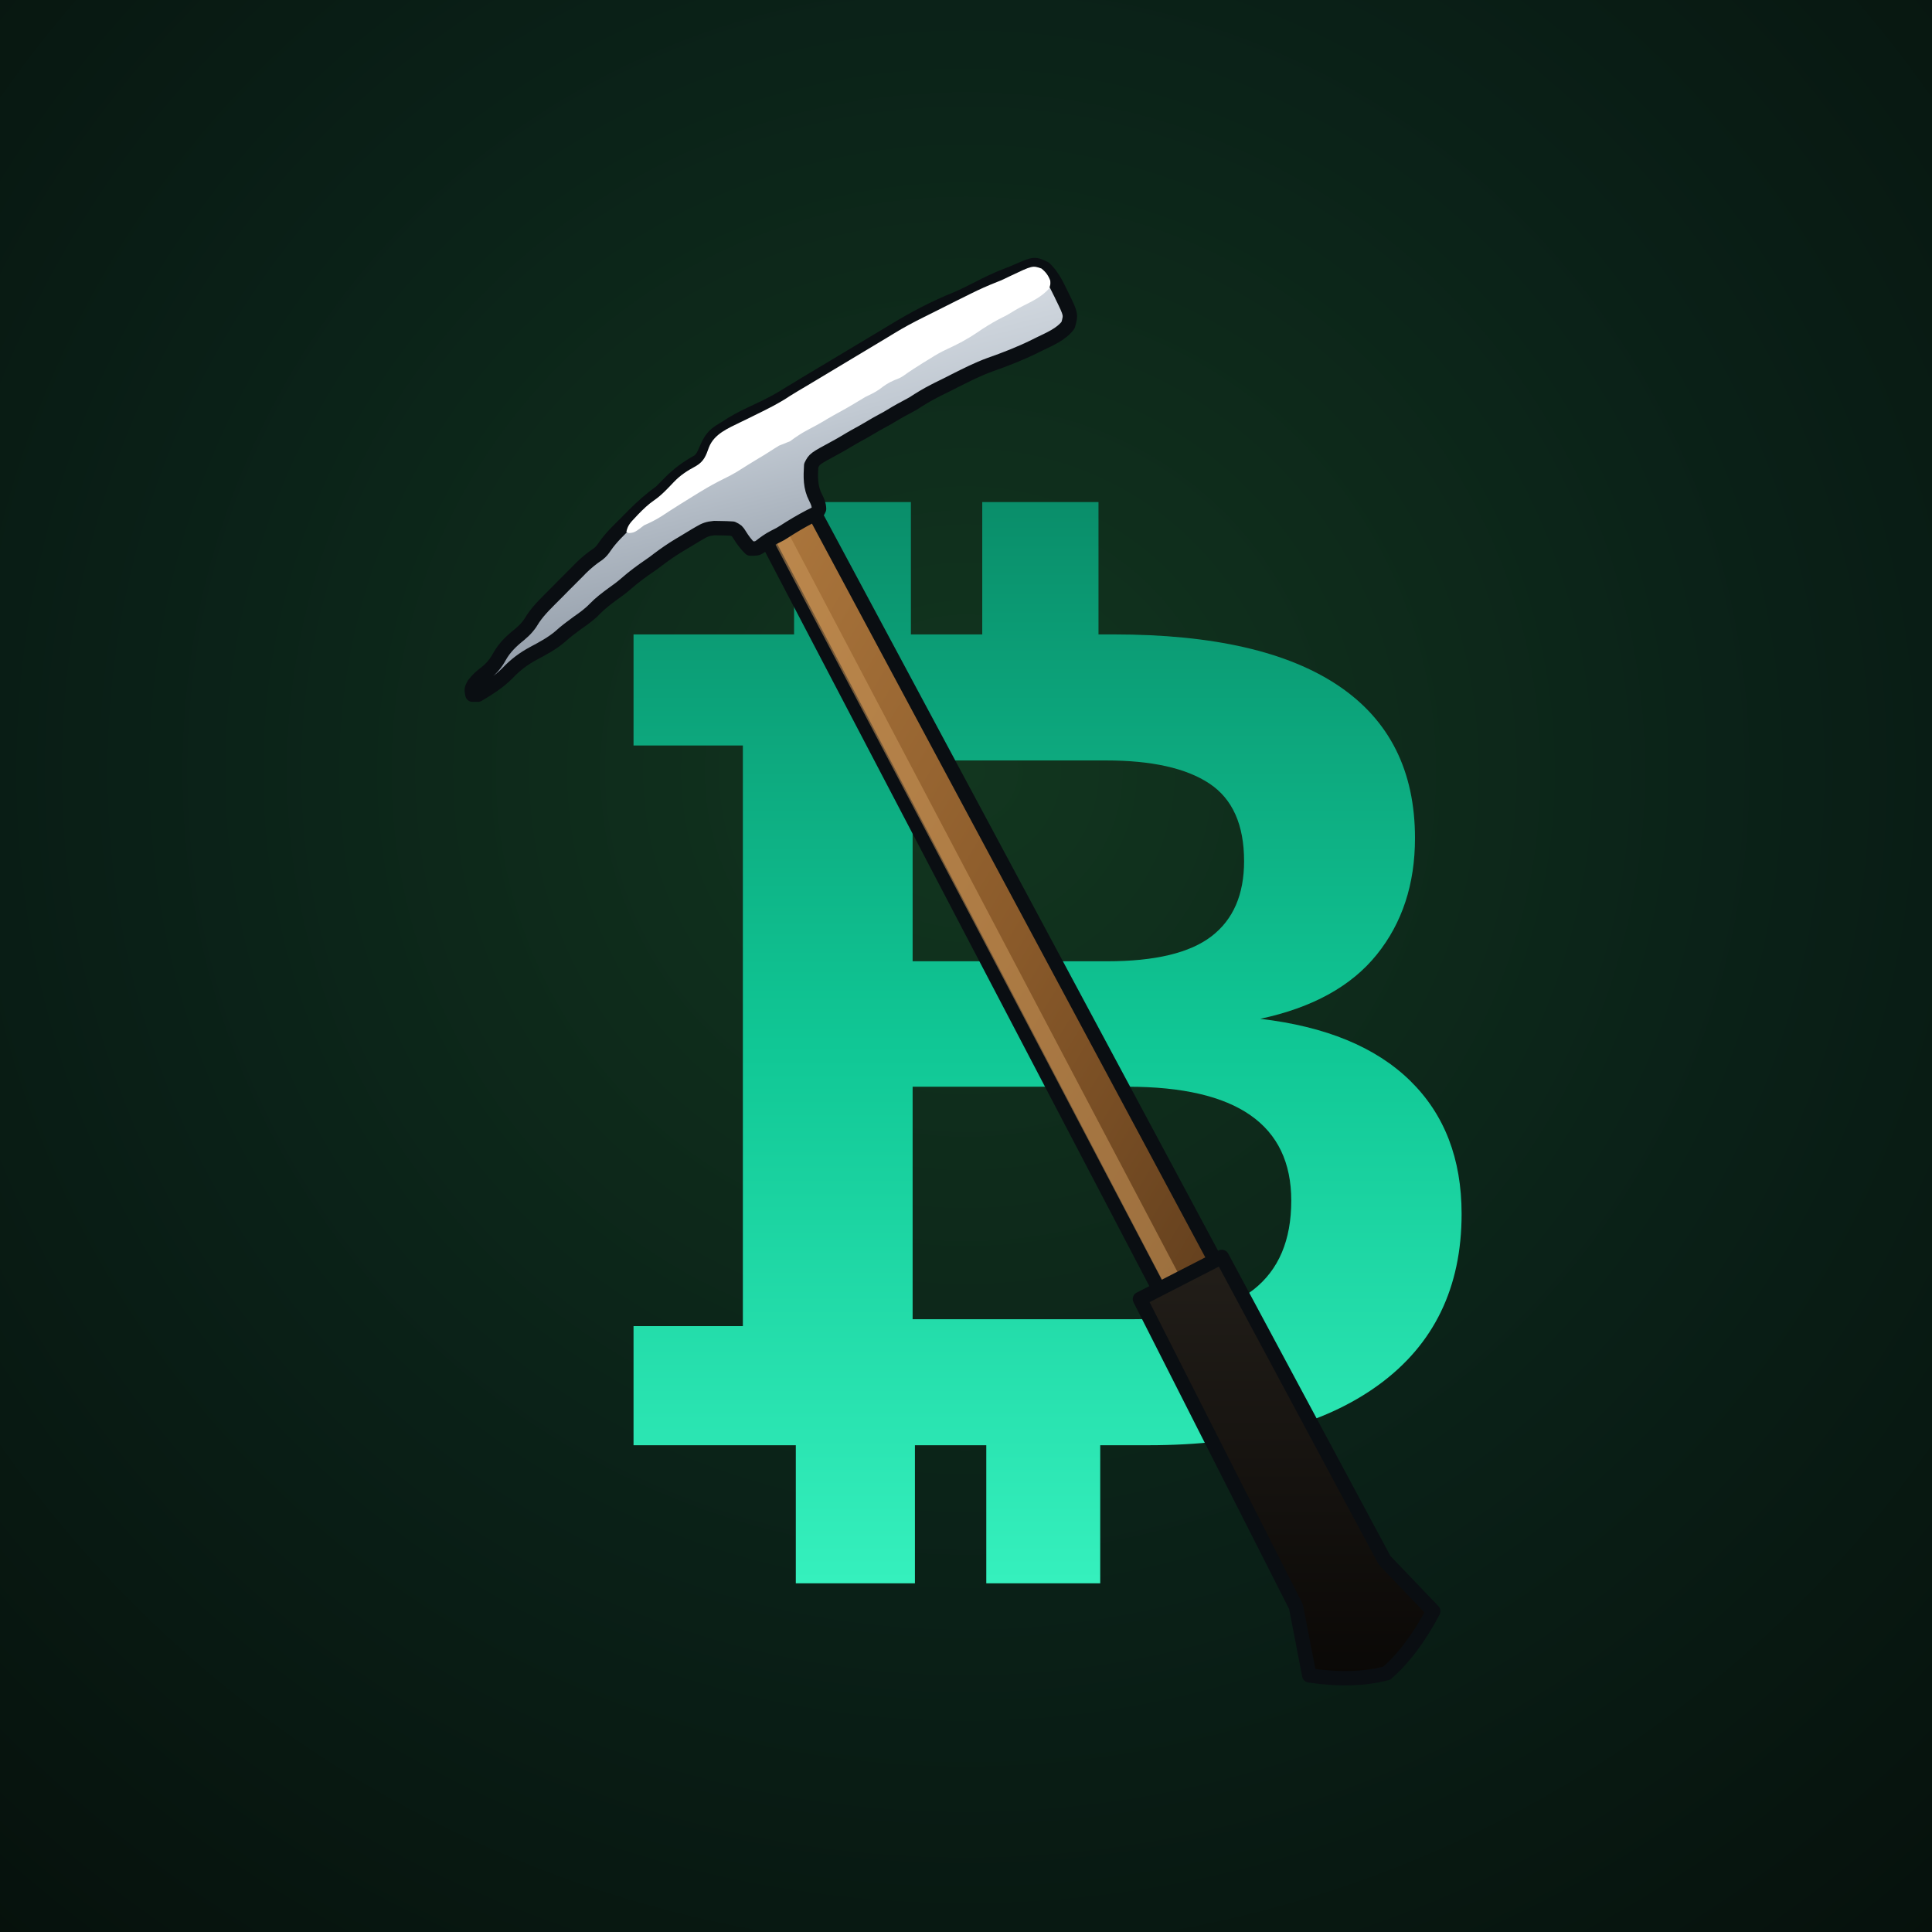
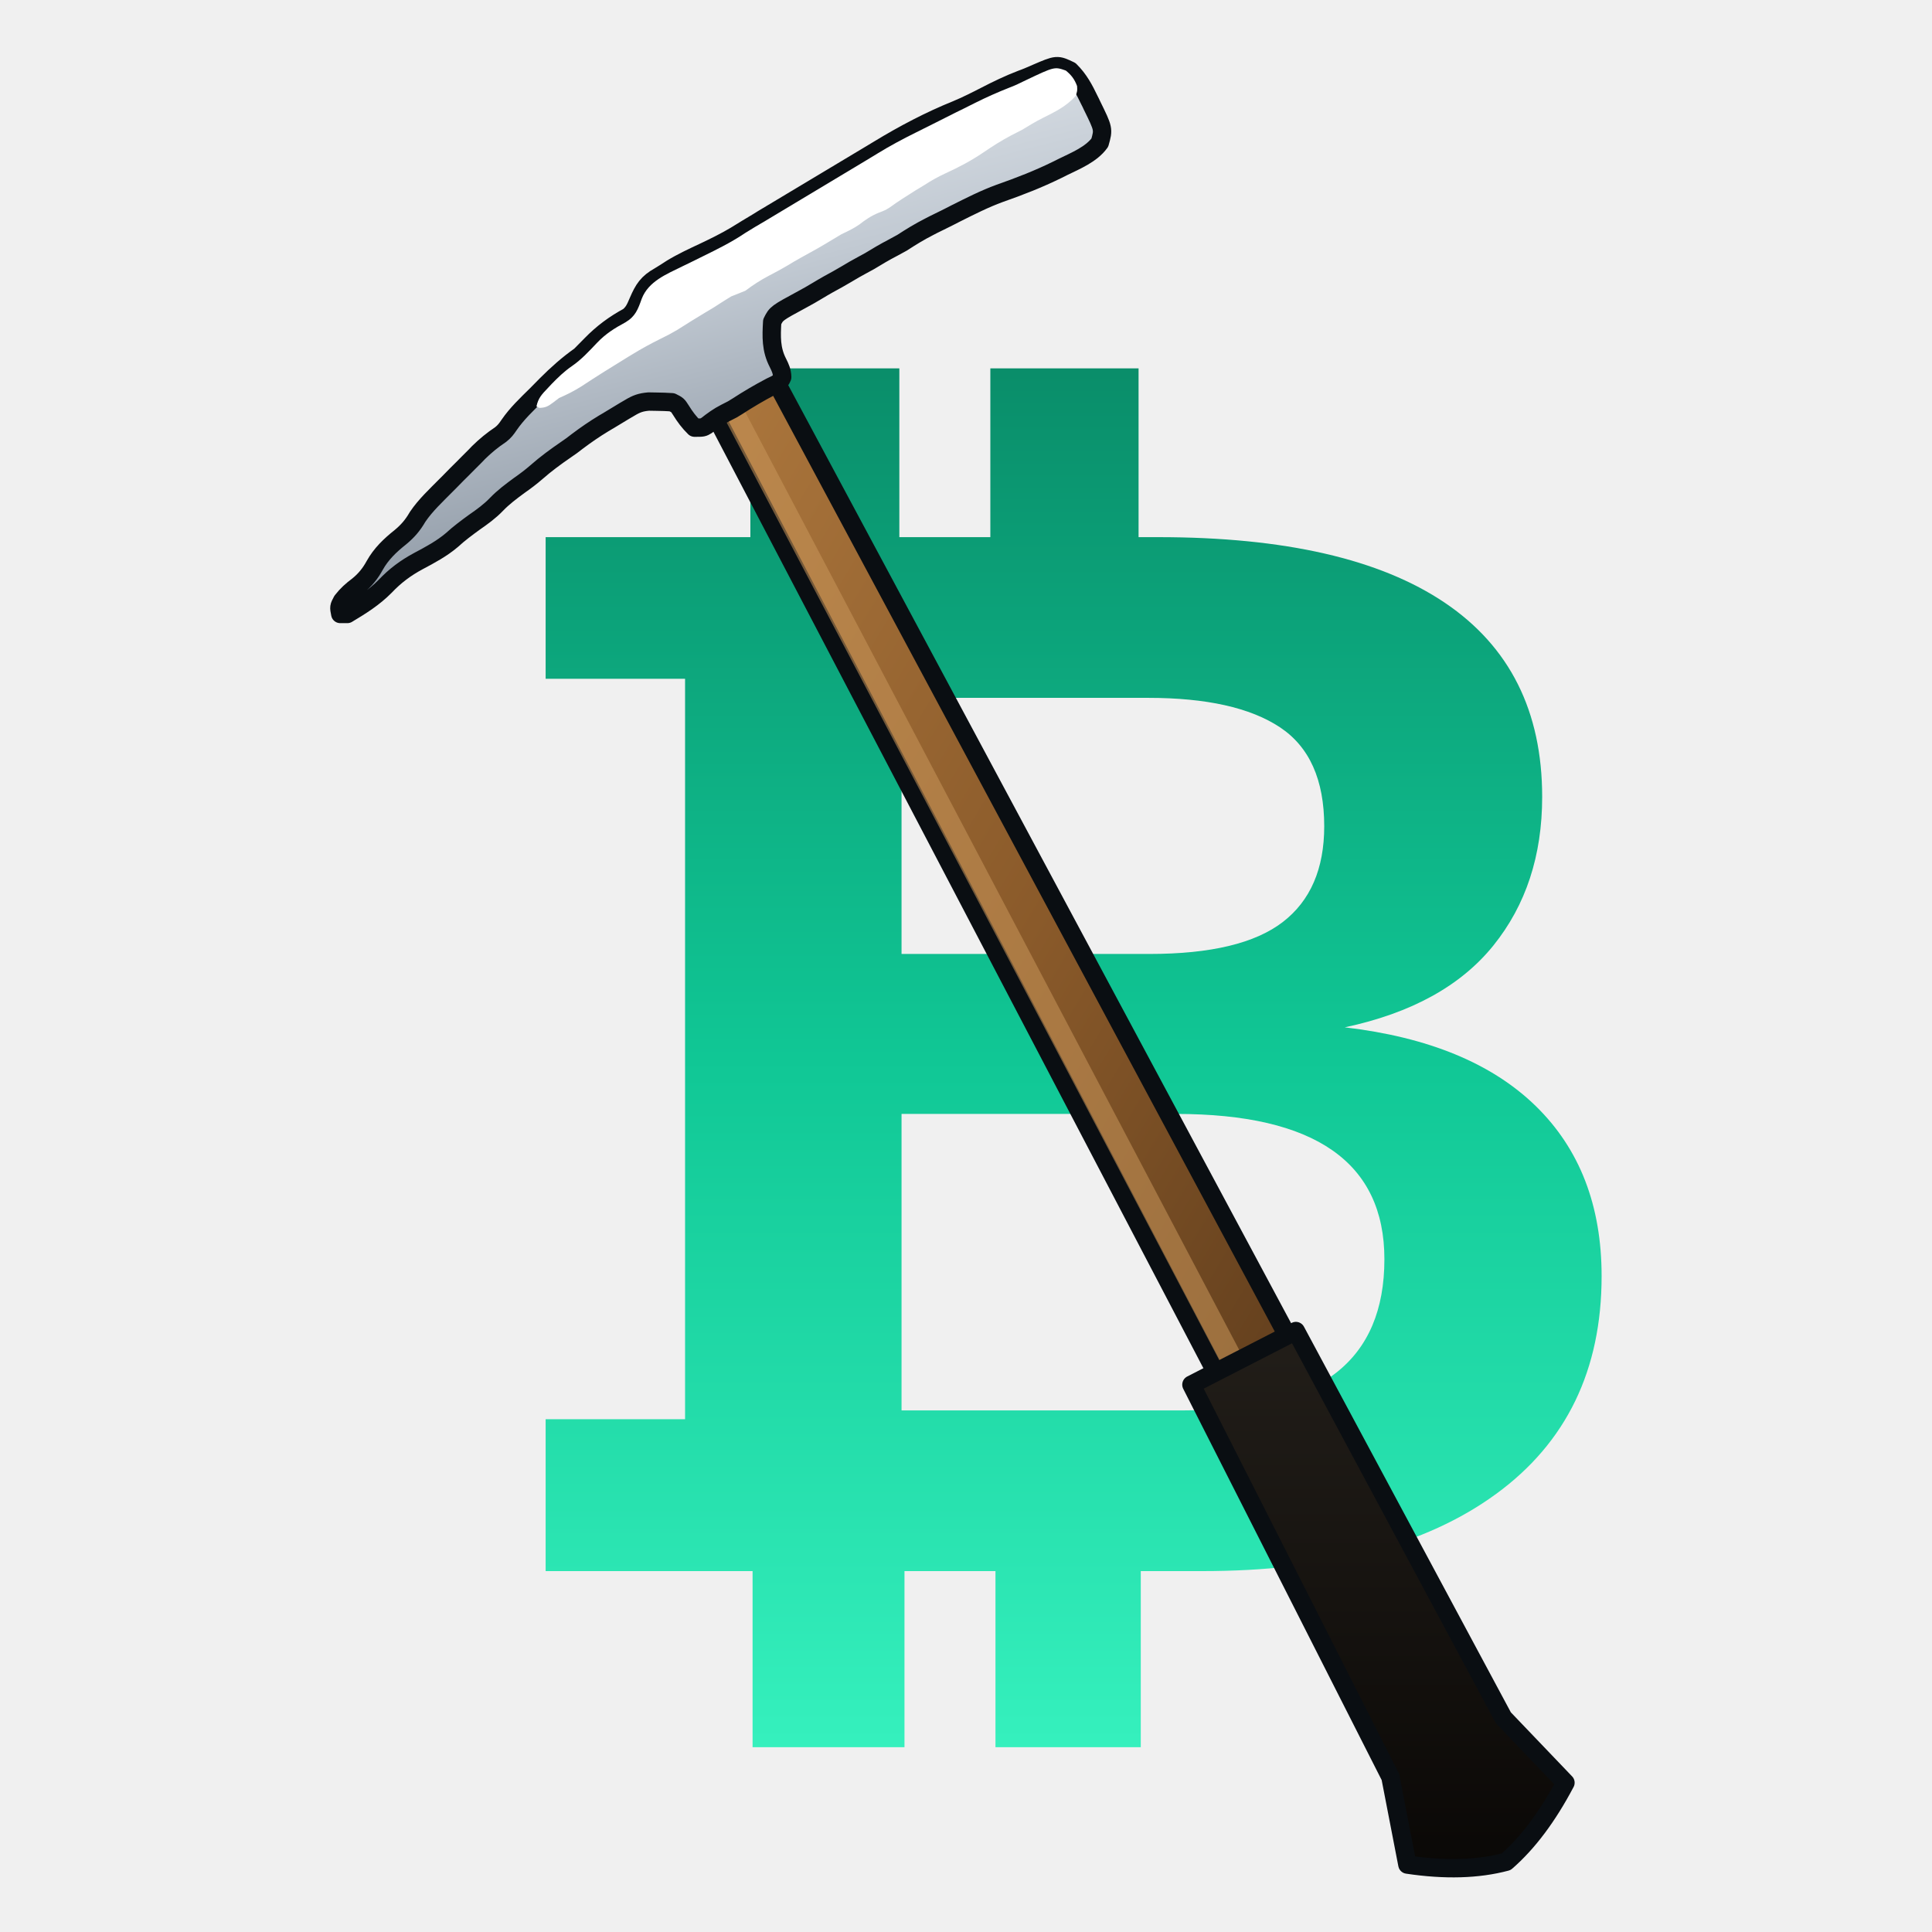
- <svg xmlns="http://www.w3.org/2000/svg" viewBox="0 0 1024 1024">
+ <svg xmlns="http://www.w3.org/2000/svg" viewBox="109 113 803 803">
  <defs>
    <radialGradient id="bg" cx="0.5" cy="0.4" r="0.78">
      <stop offset="0" stop-color="#12361F" />
      <stop offset="0.55" stop-color="#0A2017" />
      <stop offset="1" stop-color="#06110C" />
    </radialGradient>
    <linearGradient id="mark" x1="0" y1="0" x2="0" y2="1">
      <stop offset="0" stop-color="#35F0BD" />
      <stop offset="0.5" stop-color="#10C795" />
      <stop offset="1" stop-color="#0A8E6A" />
    </linearGradient>
    <linearGradient id="steel" x1="0" y1="0" x2="0.35" y2="1">
      <stop offset="0" stop-color="#F4F7FA" />
      <stop offset="0.5" stop-color="#C2CAD3" />
      <stop offset="1" stop-color="#828D9A" />
    </linearGradient>
    <linearGradient id="woodG" x1="0" y1="0" x2="1" y2="1">
      <stop offset="0" stop-color="#B07A3F" />
      <stop offset="0.55" stop-color="#8A5A2A" />
      <stop offset="1" stop-color="#5E3C1C" />
    </linearGradient>
    <linearGradient id="gripG" x1="0" y1="0" x2="0" y2="1">
      <stop offset="0" stop-color="#221E19" />
      <stop offset="1" stop-color="#0A0806" />
    </linearGradient>
  </defs>
-   <rect width="1024" height="1024" fill="url(#bg)" />
  <g transform="translate(-2,14)">
    <g transform="translate(296,752) scale(0.305,-0.305)">
      <path d="M945 1409H972Q1230 1409 1362.5 1319.5Q1495 1230 1495 1055Q1495 935 1428.5 852.5Q1362 770 1226 741Q1397 721 1486.5 633.5Q1576 546 1576 402Q1576 210 1432.0 105.0Q1288 0 1032 0H948V-240H750V0H626V-240H419V0H137V207H327V1216H137V1409H416V1639H619V1409H743V1639H945ZM1198 1015Q1198 1110 1137.5 1150.0Q1077 1190 958 1190H622V841H960Q1085 841 1141.5 884.5Q1198 928 1198 1015ZM1280 425Q1280 623 996 623H622V219H1007Q1149 219 1214.5 270.5Q1280 322 1280 425Z" fill="url(#mark)" />
    </g>
    <g transform="translate(192,72) scale(0.58667)">
      <path d="M335 276 L390 276 L806 1052 L741 1052 Z" fill="url(#woodG)" stroke="#0A0E12" stroke-width="13" stroke-linejoin="round" />
      <path d="M345 285 L362 285 L766 1052 L748 1052 Z" fill="#C8965A" opacity="0.55" />
      <path d="M780 989 L927 1263 L971 1309 Q952 1345 929 1365 Q899 1373 859 1367 L847 1305 L706 1027 Z" fill="url(#gripG)" stroke="#0A0E12" stroke-width="13" stroke-linejoin="round" />
      <path d="M0 0 C6.4 6.3 10 13.2 13.8 21.1 C14.4 22.3 15 23.4 15.5 24.6 C23.8 41.5 23.8 41.5 21.1 51.1 C15.1 59.4 4 63.9 -5 68.3 C-6.3 69 -7.6 69.6 -9 70.3 C-22.2 76.8 -35.8 82.1 -49.8 87 C-60.5 90.9 -70.7 96.1 -80.9 101.2 C-84.1 102.9 -87.4 104.5 -90.6 106.1 C-92.7 107.1 -94.8 108.2 -96.9 109.2 C-97.8 109.7 -98.8 110.2 -99.8 110.7 C-106.5 114.1 -112.7 117.9 -119 122 C-121.2 123.2 -123.4 124.4 -125.6 125.6 C-131.2 128.5 -136.6 131.7 -142 135 C-143.8 136 -145.7 137 -147.5 138 C-151.1 139.9 -154.5 141.9 -158 144 C-162.4 146.6 -166.8 149.1 -171.3 151.5 C-173.9 152.9 -176.4 154.5 -179 156 C-182.5 158.1 -185.9 160.1 -189.5 162 C-208 172 -208 172 -211 178 C-211.6 188.5 -211.9 197.5 -207 207 C-205.2 210.6 -204 213.2 -203.9 217.2 C-205.6 221.4 -207.9 222 -212 224 C-220.2 228.3 -228 232.9 -235.7 237.9 C-239 240 -239 240 -244.2 242.6 C-249.1 245.1 -253.1 248 -257.4 251.4 C-260 253 -260 253 -266 253 C-269.9 249.2 -272.8 245.3 -275.7 240.6 C-278 237 -278 237 -282 235 C-285.6 234.8 -289.2 234.6 -292.8 234.6 C-293.7 234.6 -293.7 234.6 -298.5 234.5 C-304.2 235 -307.2 236.1 -312 239 C-313.2 239.7 -314.4 240.4 -315.6 241.1 C-319.4 243.4 -323.2 245.7 -327 248 C-327.6 248.3 -327.6 248.3 -330.4 250 C-337 254 -343.1 258.2 -349.2 262.8 C-351.7 264.8 -354.3 266.7 -357 268.5 C-364.3 273.5 -371.4 278.7 -378.1 284.6 C-382 288 -386 291 -390.3 294 C-396 298.2 -401.5 302.3 -406.4 307.4 C-411.1 312.3 -416.4 316.1 -422 320 C-427.5 324 -432.9 328 -437.9 332.6 C-445.1 338.7 -453.3 343.1 -461.6 347.5 C-470.7 352.4 -478.1 357.9 -485.2 365.4 C-493.2 373.5 -502.3 379.2 -512 385 C-513.6 385 -515.3 385 -517 385 C-518 380 -518 380 -515.7 375.7 C-512.2 371.2 -508.9 368.3 -504.5 365 C-499.4 360.9 -495.7 356.3 -492.6 350.6 C-488 342.4 -481.8 336.5 -474.4 330.6 C-469.2 326.3 -465.6 322.1 -462.2 316.2 C-456.6 307.9 -449 300.9 -442 293.8 C-441.1 292.9 -440.3 292.1 -439.5 291.3 C-437.7 289.5 -436 287.8 -434.3 286 C-431.6 283.4 -429 280.7 -426.4 278.1 C-424.7 276.4 -423 274.7 -421.3 273 C-420.5 272.2 -419.8 271.4 -419 270.6 C-414.1 265.8 -409.1 261.7 -403.4 257.9 C-400.8 255.9 -399.2 253.8 -397.4 251.1 C-391.9 243.1 -384.9 236.5 -378 229.7 C-375.7 227.3 -373.4 225 -371 222.6 C-363.4 215 -355.8 208.2 -347 202 C-344.4 199.4 -341.8 196.8 -339.2 194.1 C-331.3 186 -322.8 179.7 -312.8 174.3 C-309 171.2 -307.8 168 -305.9 163.6 C-302.1 154.8 -299.3 150.4 -290.9 145.7 C-287.9 143.9 -285.1 142.1 -282.2 140.2 C-274.8 135.7 -267 132.1 -259.1 128.4 C-251.5 124.8 -244 121.1 -236.8 116.8 C-235.5 116 -234.2 115.2 -232.9 114.4 C-231.6 113.6 -230.3 112.8 -229 112 C-226.5 110.5 -224 109 -221.5 107.5 C-220.3 106.8 -219 106 -217.8 105.2 C-146.5 62.5 -146.5 62.5 -142.7 60.2 C-140.3 58.8 -137.8 57.3 -135.4 55.8 C-117.8 45.1 -99.4 35.4 -80.3 27.7 C-73.4 24.8 -66.8 21.5 -60.2 18.1 C-51.7 13.7 -43.2 9.6 -34.3 6.2 C-30.6 4.9 -27.1 3.3 -23.6 1.8 C-9.2 -4.4 -9.2 -4.4 0 0 Z " transform="translate(620,96)" fill="url(#steel)" stroke="#0A0E12" stroke-width="13" stroke-linejoin="round" />
      <path d="M0 0 C3.9 3.1 6.3 6.3 8 11 C8.2 14.4 8.2 14.4 7 18 C0.4 25.4 -7.7 29.3 -16.5 33.7 C-21.5 36.2 -26.2 39.1 -31 42 C-33.6 43.3 -36.2 44.7 -38.8 46 C-45.6 49.6 -51.9 53.6 -58.2 57.9 C-67 63.9 -75.8 68.5 -85.4 72.9 C-90.6 75.3 -95.2 77.9 -100 81 C-102.2 82.3 -104.4 83.7 -106.6 85 C-112.8 88.9 -119 92.8 -124.9 97.1 C-128 99 -128 99 -132.7 100.8 C-138 103 -141.8 105.6 -146.3 109.1 C-150.3 111.9 -154.6 113.9 -159 116 C-161.3 117.4 -163.7 118.8 -166 120.2 C-173.2 124.6 -180.5 128.7 -187.9 132.7 C-191 134.4 -194 136.2 -197.1 138.1 C-201.5 140.7 -206 143.1 -210.6 145.5 C-216.5 148.6 -221.7 152 -227 156 C-230.3 157.3 -233.7 158.7 -237 160 C-239.7 161.6 -242.3 163.3 -245 165 C-248.3 167.2 -251.7 169.3 -255.2 171.3 C-261.9 175.3 -268.6 179.5 -275.2 183.7 C-279.1 186 -283 188.1 -287 190 C-293.9 193.4 -300.5 197 -307 201 C-307.5 201.3 -307.5 201.3 -310 202.8 C-321.2 209.7 -332.4 216.6 -343.4 223.9 C-348.5 227.1 -353.5 229.6 -359 232 C-359.7 232.5 -359.7 232.5 -363.2 235.2 C-366.8 237.9 -368.6 238.9 -373 239 C-373.7 238.7 -374.3 238.3 -375 238 C-373.8 232 -371.1 229.3 -367 225 C-366.1 224 -365.2 223.1 -364.3 222.1 C-359.7 217.4 -355.3 213.1 -349.9 209.4 C-343.2 204.8 -337.7 198.8 -332.1 192.9 C-326 186.5 -319.8 182.6 -312 178.4 C-304.9 174.2 -303.1 169.2 -300.4 161.6 C-295.6 149.3 -282.9 144.3 -271.8 138.8 C-269.9 137.9 -267.9 136.9 -266 136 C-263 134.5 -260.1 133.1 -257.1 131.6 C-246.7 126.5 -236.6 121.5 -227 115 C-224.6 113.5 -222.2 112.1 -219.8 110.6 C-218.5 109.9 -217.2 109.1 -215.9 108.3 C-214.6 107.6 -213.3 106.8 -212 106 C-209.5 104.5 -207 103 -204.5 101.5 C-144.5 65.5 -144.5 65.5 -141 63.4 C-138.5 61.9 -136 60.4 -133.6 58.9 C-124.5 53.3 -115.3 48.4 -105.8 43.7 C-104.3 42.9 -102.8 42.2 -101.2 41.4 C-98.1 39.8 -94.9 38.3 -91.8 36.7 C-87 34.3 -82.2 31.9 -77.5 29.5 C-74.4 28 -71.3 26.5 -68.2 24.9 C-66.8 24.2 -65.4 23.5 -64 22.8 C-56.2 18.9 -48.3 15.4 -40.2 12.2 C-36.1 10.7 -32.3 8.8 -28.4 6.9 C-8 -2.8 -8 -2.8 0 0 Z " transform="translate(617,96)" fill="#FFFFFF" />
    </g>
  </g>
</svg>
